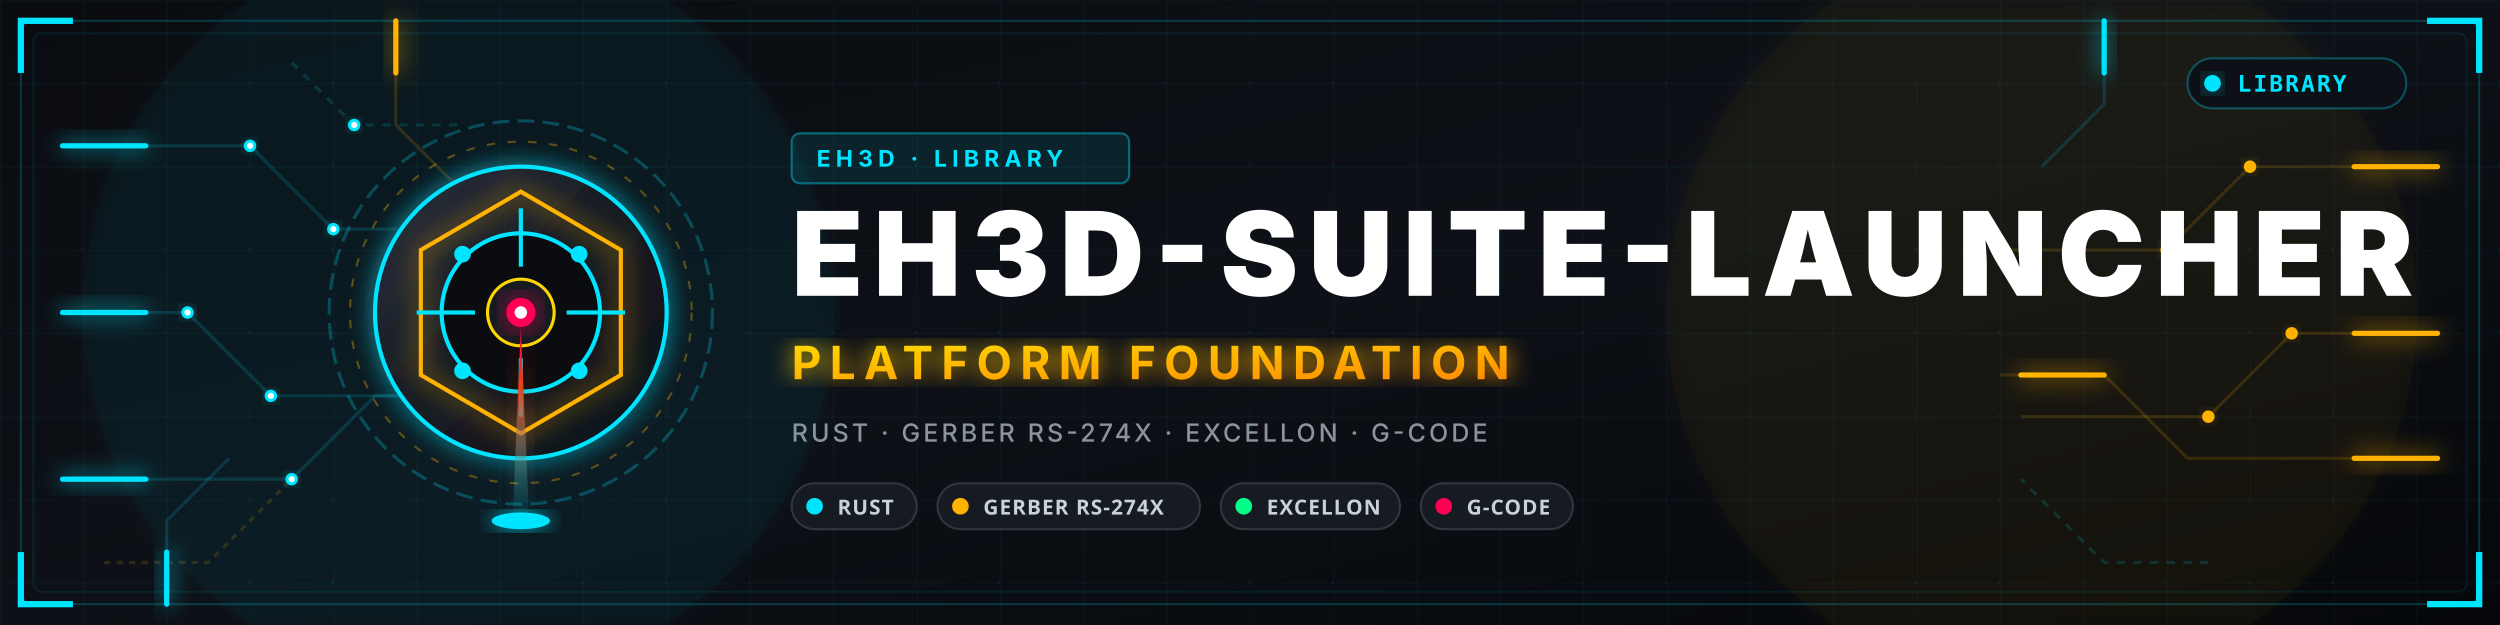
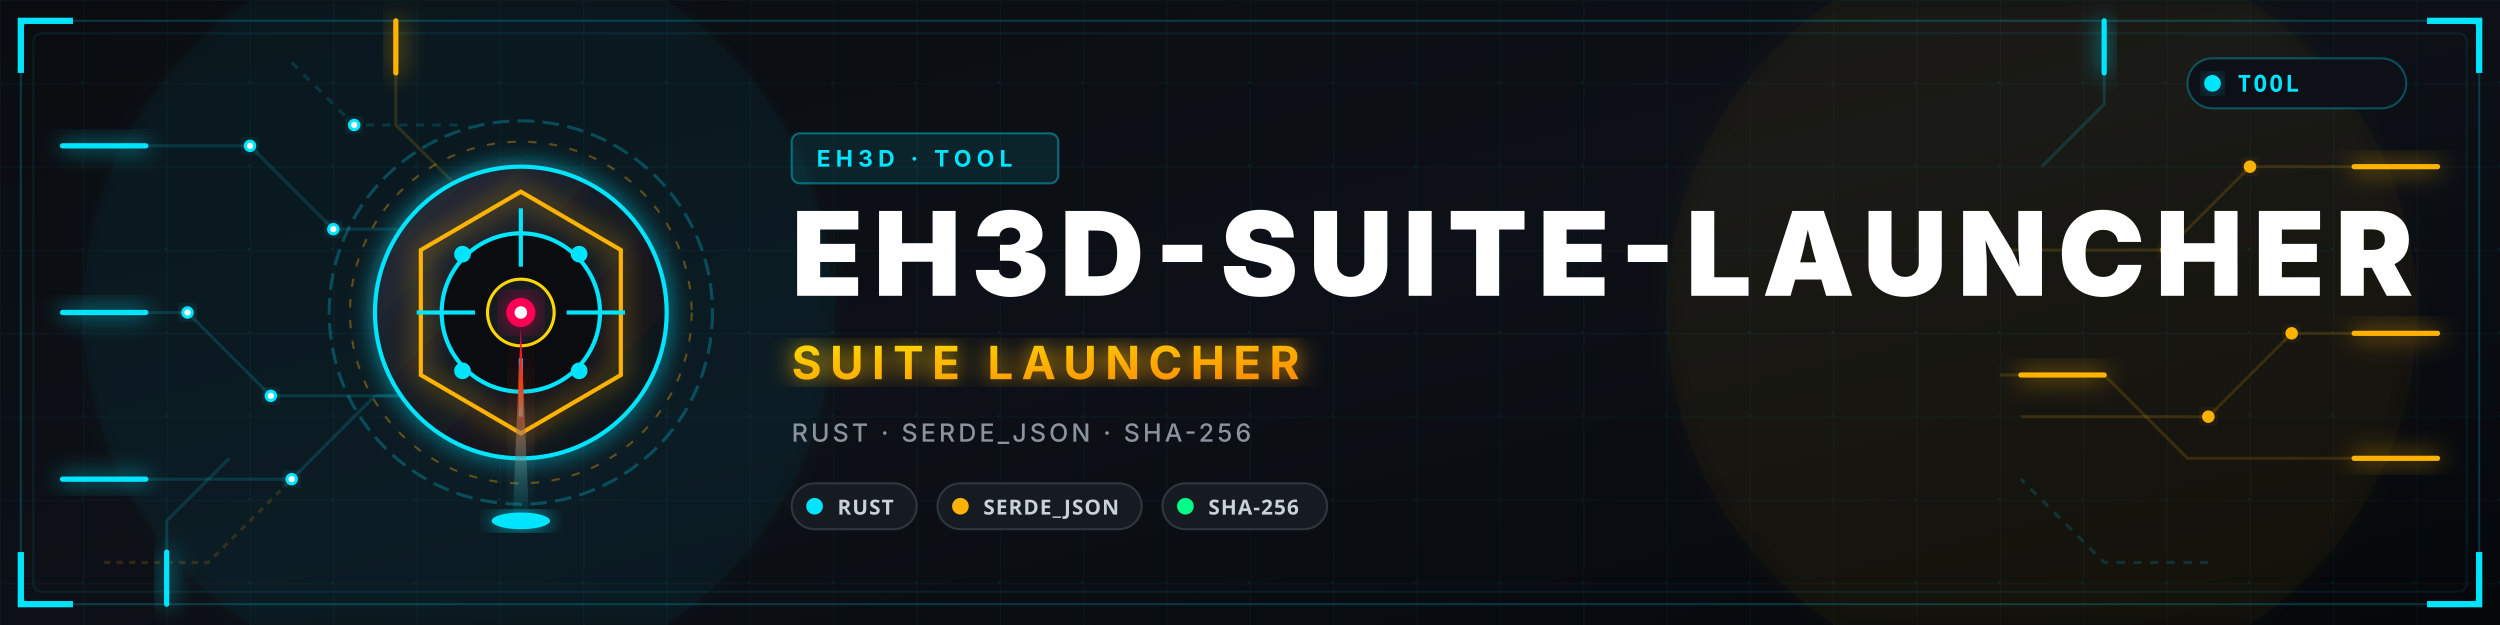
<svg xmlns="http://www.w3.org/2000/svg" viewBox="0 0 1200 300" width="100%" height="100%">
  <defs>
    <linearGradient id="bgGlow" x1="0%" y1="0%" x2="100%" y2="100%">
      <stop offset="0%" stop-color="#0A0C10" />
      <stop offset="50%" stop-color="#0D1117" />
      <stop offset="100%" stop-color="#05070A" />
    </linearGradient>
    <linearGradient id="cyanGlow" x1="0%" y1="0%" x2="100%" y2="0%">
      <stop offset="0%" stop-color="#00E5FF" stop-opacity="0.8" />
      <stop offset="100%" stop-color="#0088FF" stop-opacity="0.9" />
    </linearGradient>
    <linearGradient id="goldGlow" x1="0%" y1="0%" x2="100%" y2="100%">
      <stop offset="0%" stop-color="#FFD700" />
      <stop offset="100%" stop-color="#FF8C00" />
    </linearGradient>
    <linearGradient id="laserBeam" x1="0%" y1="0%" x2="0%" y2="100%">
      <stop offset="0%" stop-color="#FF0055" stop-opacity="1" />
      <stop offset="30%" stop-color="#FF3300" stop-opacity="0.9" />
      <stop offset="100%" stop-color="#00E5FF" stop-opacity="0" />
    </linearGradient>
    <linearGradient id="metalGradient" x1="0%" y1="0%" x2="100%" y2="100%">
      <stop offset="0%" stop-color="#2A303C" />
      <stop offset="50%" stop-color="#161B22" />
      <stop offset="100%" stop-color="#0D1117" />
    </linearGradient>
    <filter id="glowCyan" x="-20%" y="-20%" width="140%" height="140%">
      <feGaussianBlur stdDeviation="5" result="blur" />
      <feMerge>
        <feMergeNode in="blur" />
        <feMergeNode in="SourceGraphic" />
      </feMerge>
    </filter>
    <filter id="glowGold" x="-20%" y="-20%" width="140%" height="140%">
      <feGaussianBlur stdDeviation="6" result="blur" />
      <feMerge>
        <feMergeNode in="blur" />
        <feMergeNode in="SourceGraphic" />
      </feMerge>
    </filter>
    <filter id="glowLaser" x="-30%" y="-30%" width="160%" height="160%">
      <feGaussianBlur stdDeviation="8" result="blur" />
      <feMerge>
        <feMergeNode in="blur" />
        <feMergeNode in="SourceGraphic" />
      </feMerge>
    </filter>
    <pattern id="cyberGrid" width="40" height="40" patternUnits="userSpaceOnUse">
      <path d="M 40 0 L 0 0 0 40" fill="none" stroke="#00E5FF" stroke-opacity="0.04" stroke-width="1" />
      <circle cx="40" cy="40" r="1" fill="#00E5FF" fill-opacity="0.1" />
    </pattern>
    <g id="pcbNode">
      <circle cx="0" cy="0" r="3" fill="#00E5FF" filter="url(#glowCyan)" />
      <circle cx="0" cy="0" r="1.5" fill="#FFFFFF" />
    </g>
  </defs>
  <rect width="1200" height="300" fill="url(#bgGlow)" />
  <rect width="1200" height="300" fill="url(#cyberGrid)" />
  <circle cx="220" cy="150" r="180" fill="#00E5FF" fill-opacity="0.03" filter="url(#glowCyan)">
    <animate attributeName="fill-opacity" values="0.02;0.05;0.02" dur="6s" repeatCount="indefinite" />
  </circle>
  <circle cx="980" cy="150" r="180" fill="#FFB300" fill-opacity="0.03" filter="url(#glowGold)">
    <animate attributeName="fill-opacity" values="0.02;0.05;0.02" dur="6s" repeatCount="indefinite" />
  </circle>
  <rect x="10" y="10" width="1180" height="280" fill="none" stroke="#00E5FF" stroke-opacity="0.2" stroke-width="1" rx="6" />
  <rect x="16" y="16" width="1168" height="268" fill="none" stroke="#00E5FF" stroke-opacity="0.08" stroke-width="1" rx="4" />
  <path d="M 10 35 L 10 10 L 35 10" fill="none" stroke="#00E5FF" stroke-width="3">
    <animate attributeName="stroke-opacity" values="0.6;1;0.6" dur="3s" repeatCount="indefinite" />
  </path>
  <path d="M 1190 35 L 1190 10 L 1165 10" fill="none" stroke="#00E5FF" stroke-width="3">
    <animate attributeName="stroke-opacity" values="0.6;1;0.6" dur="3s" repeatCount="indefinite" />
  </path>
  <path d="M 10 265 L 10 290 L 35 290" fill="none" stroke="#00E5FF" stroke-width="3">
    <animate attributeName="stroke-opacity" values="0.6;1;0.6" dur="3s" repeatCount="indefinite" />
  </path>
  <path d="M 1190 265 L 1190 290 L 1165 290" fill="none" stroke="#00E5FF" stroke-width="3">
    <animate attributeName="stroke-opacity" values="0.6;1;0.6" dur="3s" repeatCount="indefinite" />
  </path>
  <g stroke="#00E5FF" stroke-opacity="0.15" stroke-width="1.5" fill="none">
    <path d="M 30 70 L 120 70 L 160 110 L 240 110" />
    <path d="M 30 150 L 90 150 L 130 190 L 220 190" />
    <path d="M 30 230 L 140 230 L 180 190 L 210 190" />
    <path d="M 80 290 L 80 250 L 110 220" />
    <path d="M 190 10 L 190 60 L 220 90" stroke="#FFB300" stroke-opacity="0.15" />
    <path d="M 140 30 L 170 60 L 220 60" stroke-dasharray="4,4" />
    <path d="M 50 270 L 100 270 L 140 230" stroke="#FFB300" stroke-opacity="0.15" stroke-dasharray="3,3" />
  </g>
  <g fill="none" stroke-linecap="round" stroke-linejoin="round">
    <path d="M 30 70 L 120 70 L 160 110 L 240 110" stroke="#00E5FF" stroke-width="2.5" stroke-dasharray="40, 240" filter="url(#glowCyan)">
      <animate attributeName="stroke-dashoffset" values="280;0" dur="3s" repeatCount="indefinite" />
    </path>
    <path d="M 30 150 L 90 150 L 130 190 L 220 190" stroke="#00E5FF" stroke-width="2.5" stroke-dasharray="40, 220" filter="url(#glowCyan)">
      <animate attributeName="stroke-dashoffset" values="260;0" dur="3.5s" repeatCount="indefinite" />
    </path>
    <path d="M 30 230 L 140 230 L 180 190 L 210 190" stroke="#00E5FF" stroke-width="2.5" stroke-dasharray="40, 230" filter="url(#glowCyan)">
      <animate attributeName="stroke-dashoffset" values="270;0" dur="3.2s" repeatCount="indefinite" />
    </path>
    <path d="M 80 290 L 80 250 L 110 220" stroke="#00E5FF" stroke-width="2.5" stroke-dasharray="25, 100" filter="url(#glowCyan)">
      <animate attributeName="stroke-dashoffset" values="125;0" dur="2.5s" repeatCount="indefinite" />
    </path>
    <path d="M 190 10 L 190 60 L 220 90" stroke="#FFB300" stroke-width="2.5" stroke-dasharray="25, 90" filter="url(#glowGold)">
      <animate attributeName="stroke-dashoffset" values="115;0" dur="2.8s" repeatCount="indefinite" />
    </path>
  </g>
  <use href="#pcbNode" x="120" y="70" />
  <use href="#pcbNode" x="160" y="110" />
  <use href="#pcbNode" x="90" y="150" />
  <use href="#pcbNode" x="130" y="190" />
  <use href="#pcbNode" x="140" y="230" />
  <use href="#pcbNode" x="170" y="60" />
  <g stroke="#FFB300" stroke-opacity="0.15" stroke-width="1.5" fill="none">
    <path d="M 1170 80 L 1080 80 L 1040 120 L 960 120" />
    <path d="M 1170 160 L 1100 160 L 1060 200 L 970 200" />
    <path d="M 1170 220 L 1050 220 L 1010 180 M 1010 180 L 960 180" />
    <path d="M 1010 10 L 1010 50 L 980 80" stroke="#00E5FF" stroke-opacity="0.15" />
    <path d="M 1060 270 L 1010 270 L 970 230" stroke="#00E5FF" stroke-opacity="0.15" stroke-dasharray="4,4" />
  </g>
  <g fill="none" stroke-linecap="round" stroke-linejoin="round">
    <path d="M 1170 80 L 1080 80 L 1040 120 L 960 120" stroke="#FFB300" stroke-width="2.5" stroke-dasharray="40, 230" filter="url(#glowGold)">
      <animate attributeName="stroke-dashoffset" values="0;270" dur="3.5s" repeatCount="indefinite" />
    </path>
    <path d="M 1170 160 L 1100 160 L 1060 200 L 970 200" stroke="#FFB300" stroke-width="2.5" stroke-dasharray="40, 240" filter="url(#glowGold)">
      <animate attributeName="stroke-dashoffset" values="0;280" dur="3.8s" repeatCount="indefinite" />
    </path>
    <path d="M 1170 220 L 1050 220 L 1010 180 M 1010 180 L 960 180" stroke="#FFB300" stroke-width="2.5" stroke-dasharray="40, 250" filter="url(#glowGold)">
      <animate attributeName="stroke-dashoffset" values="0;290" dur="4s" repeatCount="indefinite" />
    </path>
    <path d="M 1010 10 L 1010 50 L 980 80" stroke="#00E5FF" stroke-width="2.5" stroke-dasharray="25, 95" filter="url(#glowCyan)">
      <animate attributeName="stroke-dashoffset" values="0;120" dur="2.6s" repeatCount="indefinite" />
    </path>
  </g>
  <circle cx="1080" cy="80" r="3" fill="#FFB300" filter="url(#glowGold)" />
  <circle cx="1040" cy="120" r="3" fill="#FFB300" filter="url(#glowGold)" />
  <circle cx="1100" cy="160" r="3" fill="#FFB300" filter="url(#glowGold)" />
  <circle cx="1060" cy="200" r="3" fill="#FFB300" filter="url(#glowGold)" />
  <g transform="translate(250, 150)">
    <g>
      <circle cx="0" cy="0" r="92" fill="none" stroke="#00E5FF" stroke-opacity="0.25" stroke-width="1.5" stroke-dasharray="8,4" />
      <circle cx="0" cy="0" r="82" fill="none" stroke="#FFB300" stroke-opacity="0.35" stroke-width="1" stroke-dasharray="4,6" />
      <animateTransform attributeName="transform" type="rotate" from="0 0 0" to="360 0 0" dur="25s" repeatCount="indefinite" />
    </g>
    <circle cx="0" cy="0" r="70" fill="url(#metalGradient)" stroke="#00E5FF" stroke-width="2" filter="url(#glowCyan)" />
    <g>
      <polygon points="0,-58 48,-30 48,30 0,58 -48,30 -48,-30" fill="none" stroke="#FFB300" stroke-width="2" filter="url(#glowGold)" />
      <animateTransform attributeName="transform" type="rotate" from="360 0 0" to="0 0 0" dur="18s" repeatCount="indefinite" />
    </g>
    <circle cx="0" cy="0" r="38" fill="#0A0C10" stroke="#00E5FF" stroke-width="2" />
    <line x1="-50" y1="0" x2="-22" y2="0" stroke="#00E5FF" stroke-width="2" />
    <line x1="22" y1="0" x2="50" y2="0" stroke="#00E5FF" stroke-width="2" />
    <line x1="0" y1="-50" x2="0" y2="-22" stroke="#00E5FF" stroke-width="2" />
    <line x1="0" y1="22" x2="0" y2="50" stroke="#00E5FF" stroke-width="2" />
    <circle cx="0" cy="0" r="16" fill="#161B22" stroke="#FFD700" stroke-width="1.5" />
    <circle cx="0" cy="0" r="7" fill="#FF0055" filter="url(#glowLaser)">
      <animate attributeName="opacity" values="0.5;1;0.5" dur="1.5s" repeatCount="indefinite" />
    </circle>
    <circle cx="0" cy="0" r="3" fill="#FFFFFF" />
    <g>
      <circle cx="-28" cy="-28" r="4" fill="#00E5FF" />
      <circle cx="28" cy="-28" r="4" fill="#00E5FF" />
      <circle cx="-28" cy="28" r="4" fill="#00E5FF" />
      <circle cx="28" cy="28" r="4" fill="#00E5FF" />
      <animateTransform attributeName="transform" type="scale" values="1;1.05;1" dur="2s" repeatCount="indefinite" additive="sum" />
    </g>
  </g>
  <path d="M 250 157 L 246 250 L 254 250 Z" fill="url(#laserBeam)" filter="url(#glowLaser)">
    <animate attributeName="opacity" values="0.3;1;0.3" dur="1.2s" repeatCount="indefinite" />
  </path>
  <ellipse cx="250" cy="250" rx="14" ry="4" fill="#00E5FF" filter="url(#glowCyan)">
    <animate attributeName="rx" values="10;18;10" dur="1.2s" repeatCount="indefinite" />
    <animate attributeName="opacity" values="0.4;1;0.4" dur="1.2s" repeatCount="indefinite" />
  </ellipse>
  <g transform="translate(380, 0)">
    <g transform="translate(0, 82)">
-       <rect x="0" y="-18" width="162" height="24" rx="4" fill="#00E5FF" fill-opacity="0.1" stroke="#00E5FF" stroke-opacity="0.4" stroke-width="1">
+       <rect x="0" y="-18" width="128" height="24" rx="4" fill="#00E5FF" fill-opacity="0.1" stroke="#00E5FF" stroke-opacity="0.4" stroke-width="1">
        <animate attributeName="stroke-opacity" values="0.3;0.8;0.3" dur="4s" repeatCount="indefinite" />
      </rect>
-       <text x="12" y="-2" font-family="'Inter', 'Segoe UI', 'Roboto', sans-serif" font-weight="700" font-size="11" fill="#00E5FF" letter-spacing="2.5">EH3D · LIBRARY</text>
+       <text x="12" y="-2" font-family="'Inter', 'Segoe UI', 'Roboto', sans-serif" font-weight="700" font-size="11" fill="#00E5FF" letter-spacing="2.5">EH3D · TOOL</text>
    </g>
    <text x="0" y="142" font-family="'Inter', 'Segoe UI', 'Roboto', sans-serif" font-weight="900" font-size="56" fill="#FFFFFF" letter-spacing="5">EH3D-SUITE-LAUNCHER</text>
-     <text x="0" y="182" font-family="'Inter', 'Segoe UI', 'Roboto', sans-serif" font-weight="700" font-size="22" fill="url(#goldGlow)" letter-spacing="4" filter="url(#glowGold)">PLATFORM FOUNDATION</text>
-     <text x="0" y="212" font-family="'Inter', 'Segoe UI', 'Roboto', sans-serif" font-weight="500" font-size="12" fill="#8B949E" letter-spacing="1.5">RUST · GERBER RS-274X · EXCELLON · G-CODE</text>
+     <text x="0" y="182" font-family="'Inter', 'Segoe UI', 'Roboto', sans-serif" font-weight="700" font-size="22" fill="url(#goldGlow)" letter-spacing="4" filter="url(#glowGold)">SUITE LAUNCHER</text>
+     <text x="0" y="212" font-family="'Inter', 'Segoe UI', 'Roboto', sans-serif" font-weight="500" font-size="12" fill="#8B949E" letter-spacing="1.5">RUST · SERDE_JSON · SHA-256</text>
    <g transform="translate(0, 232)">
      <rect x="0" y="0" width="60" height="22" rx="11" fill="#161B22" stroke="#30363D" stroke-width="1" />
      <circle cx="11" cy="11" r="4" fill="#00E5FF">
        <animate attributeName="opacity" values="0.5;1;0.5" dur="2.0s" repeatCount="indefinite" />
      </circle>
      <text x="22" y="15" font-family="sans-serif" font-weight="600" font-size="10" fill="#C9D1D9" letter-spacing="0.5">RUST</text>
-       <rect x="70" y="0" width="126" height="22" rx="11" fill="#161B22" stroke="#30363D" stroke-width="1" />
+       <rect x="70" y="0" width="98" height="22" rx="11" fill="#161B22" stroke="#30363D" stroke-width="1" />
      <circle cx="81" cy="11" r="4" fill="#FFB300">
        <animate attributeName="opacity" values="0.5;1;0.5" dur="2.2s" repeatCount="indefinite" />
      </circle>
-       <text x="92" y="15" font-family="sans-serif" font-weight="600" font-size="10" fill="#C9D1D9" letter-spacing="0.5">GERBER RS-274X</text>
-       <rect x="206" y="0" width="86" height="22" rx="11" fill="#161B22" stroke="#30363D" stroke-width="1" />
-       <circle cx="217" cy="11" r="4" fill="#00FF88">
+       <text x="92" y="15" font-family="sans-serif" font-weight="600" font-size="10" fill="#C9D1D9" letter-spacing="0.5">SERDE_JSON</text>
+       <rect x="178" y="0" width="79" height="22" rx="11" fill="#161B22" stroke="#30363D" stroke-width="1" />
+       <circle cx="189" cy="11" r="4" fill="#00FF88">
        <animate attributeName="opacity" values="0.5;1;0.5" dur="2.4s" repeatCount="indefinite" />
      </circle>
-       <text x="228" y="15" font-family="sans-serif" font-weight="600" font-size="10" fill="#C9D1D9" letter-spacing="0.5">EXCELLON</text>
-       <rect x="302" y="0" width="73" height="22" rx="11" fill="#161B22" stroke="#30363D" stroke-width="1" />
-       <circle cx="313" cy="11" r="4" fill="#FF0055">
-         <animate attributeName="opacity" values="0.5;1;0.5" dur="2.6s" repeatCount="indefinite" />
-       </circle>
-       <text x="324" y="15" font-family="sans-serif" font-weight="600" font-size="10" fill="#C9D1D9" letter-spacing="0.5">G-CODE</text>
+       <text x="200" y="15" font-family="sans-serif" font-weight="600" font-size="10" fill="#C9D1D9" letter-spacing="0.5">SHA-256</text>
    </g>
  </g>
  <g transform="translate(1060, 42)">
    <rect x="-10" y="-14" width="105" height="24" rx="12" fill="#0D1117" stroke="#00E5FF" stroke-opacity="0.3" stroke-width="1" />
    <circle cx="2" cy="-2" r="4" fill="#00E5FF" filter="url(#glowGold)">
      <animate attributeName="opacity" values="0.3;1;0.3" dur="1.5s" repeatCount="indefinite" />
    </circle>
-     <text x="14" y="2" font-family="monospace" font-weight="700" font-size="11" fill="#00E5FF" letter-spacing="1">LIBRARY</text>
+     <text x="14" y="2" font-family="monospace" font-weight="700" font-size="11" fill="#00E5FF" letter-spacing="1">TOOL</text>
  </g>
</svg>
